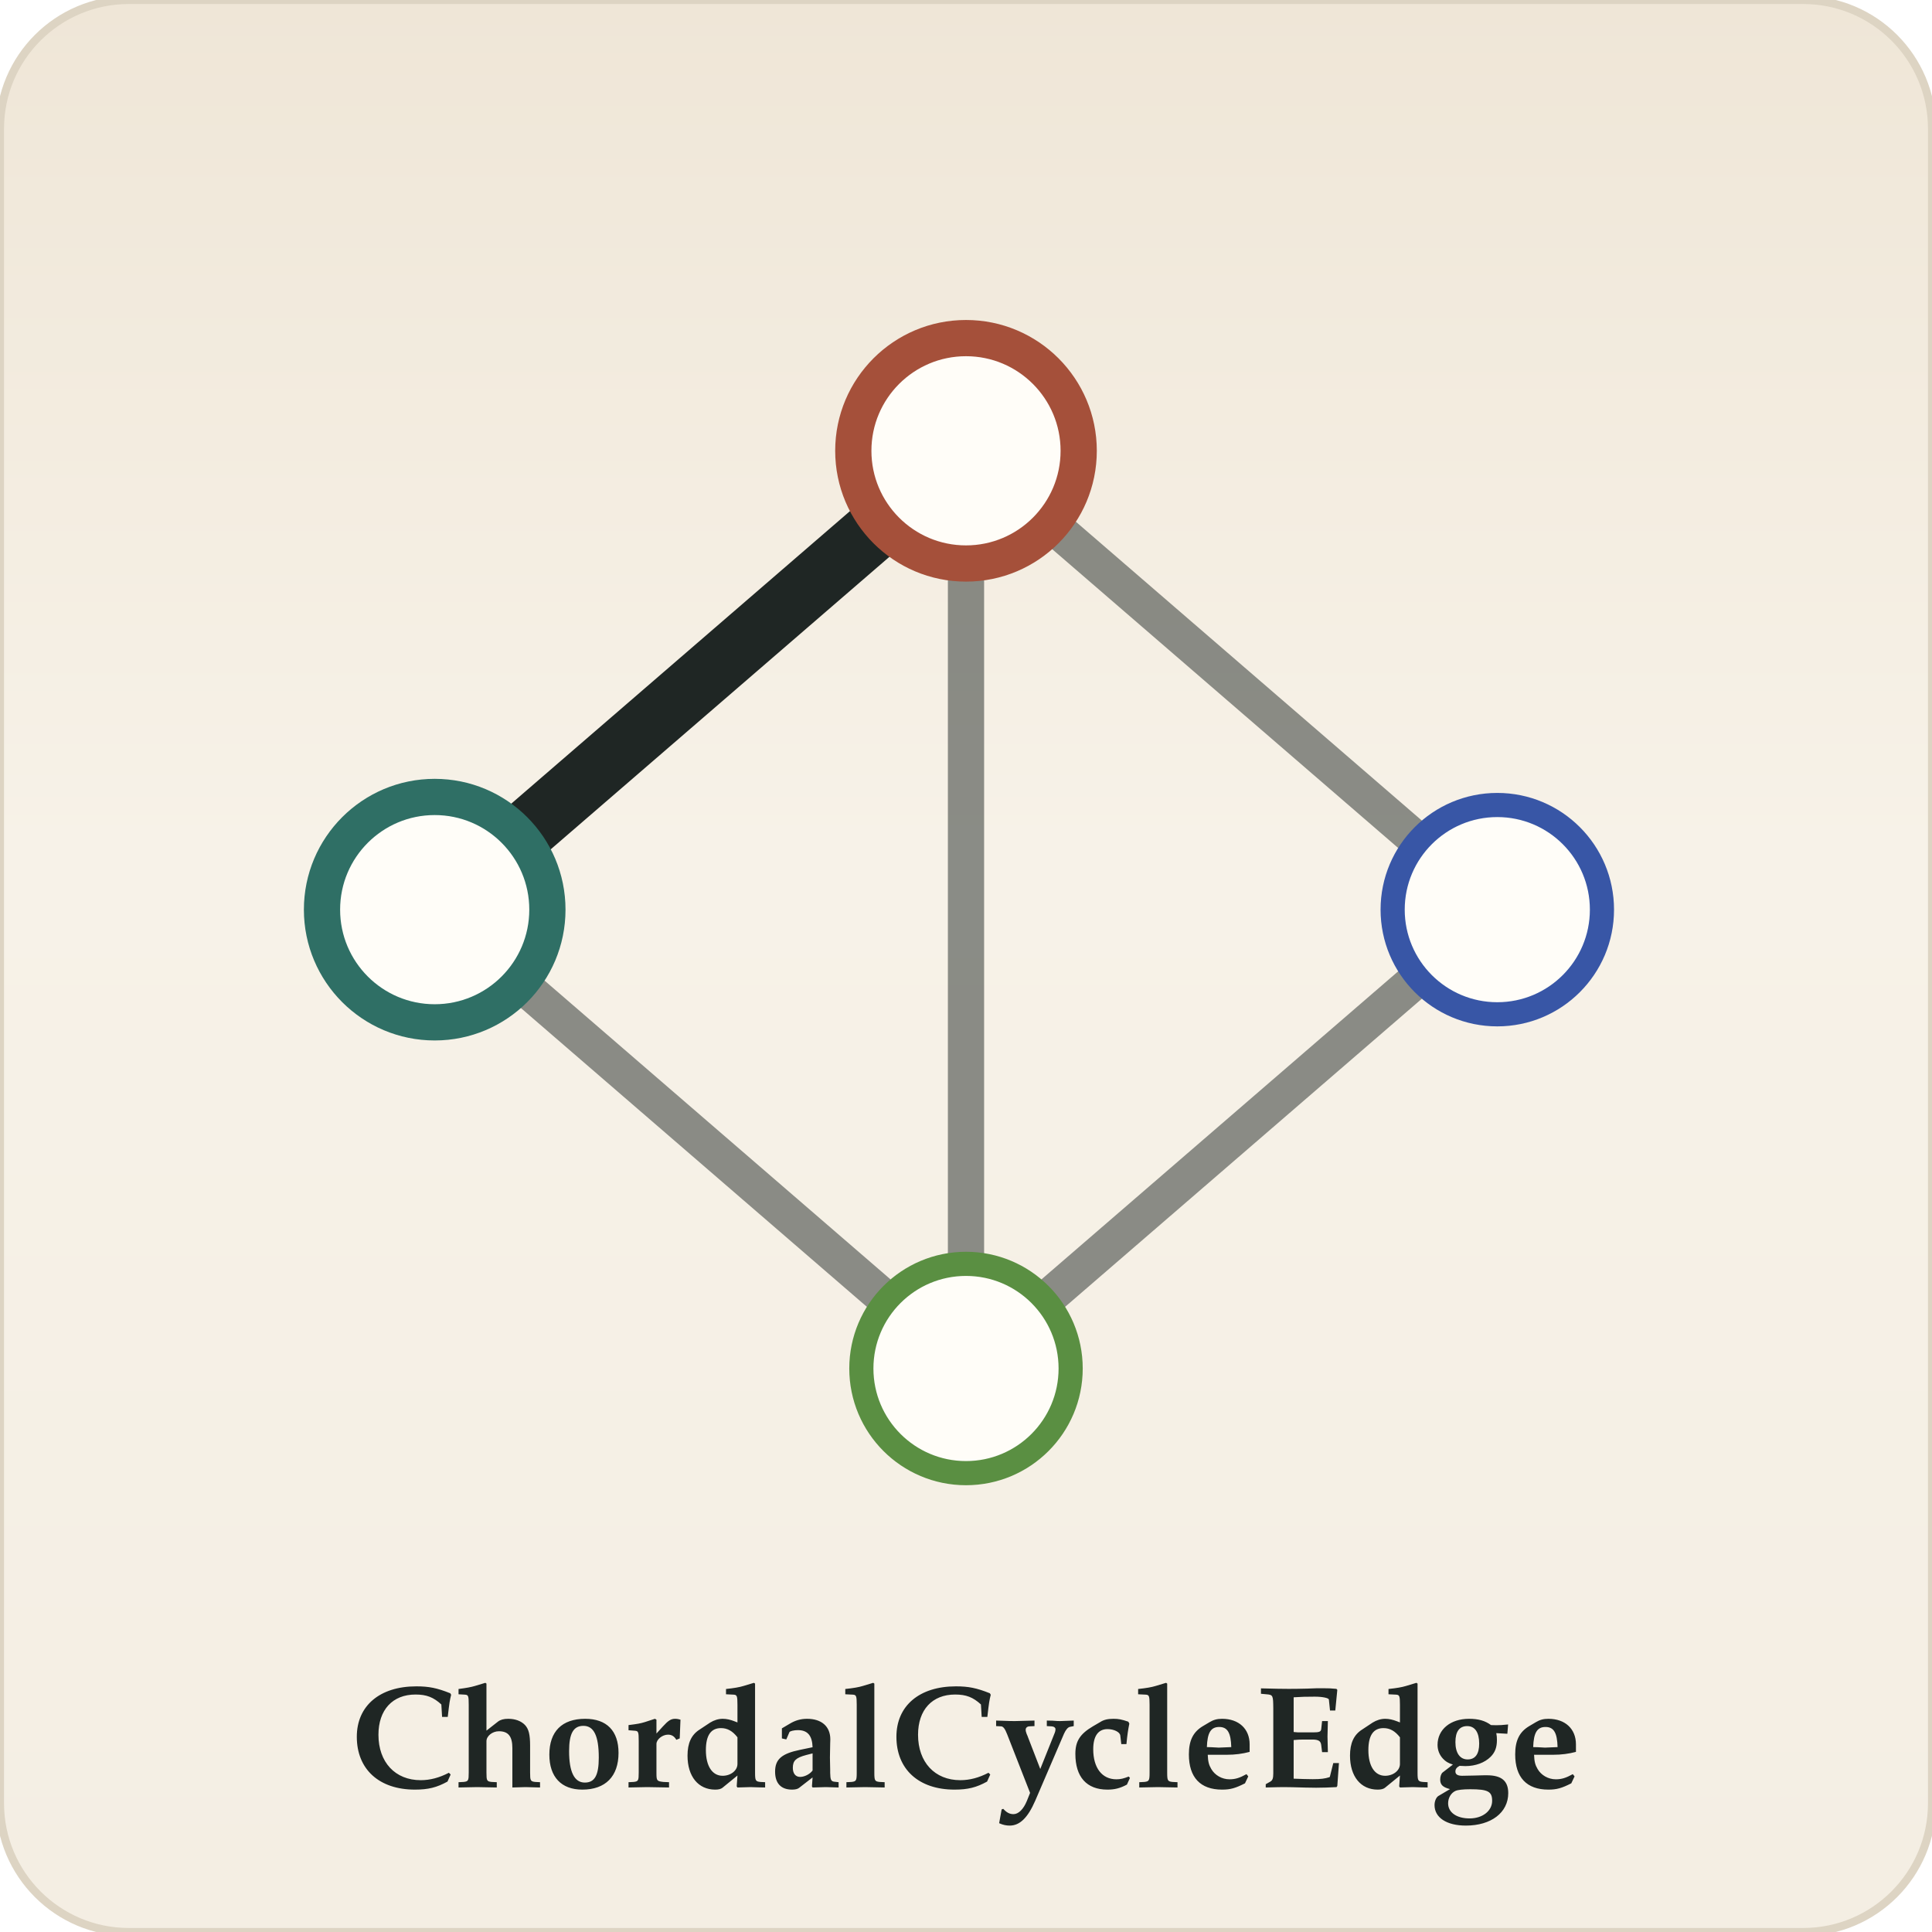
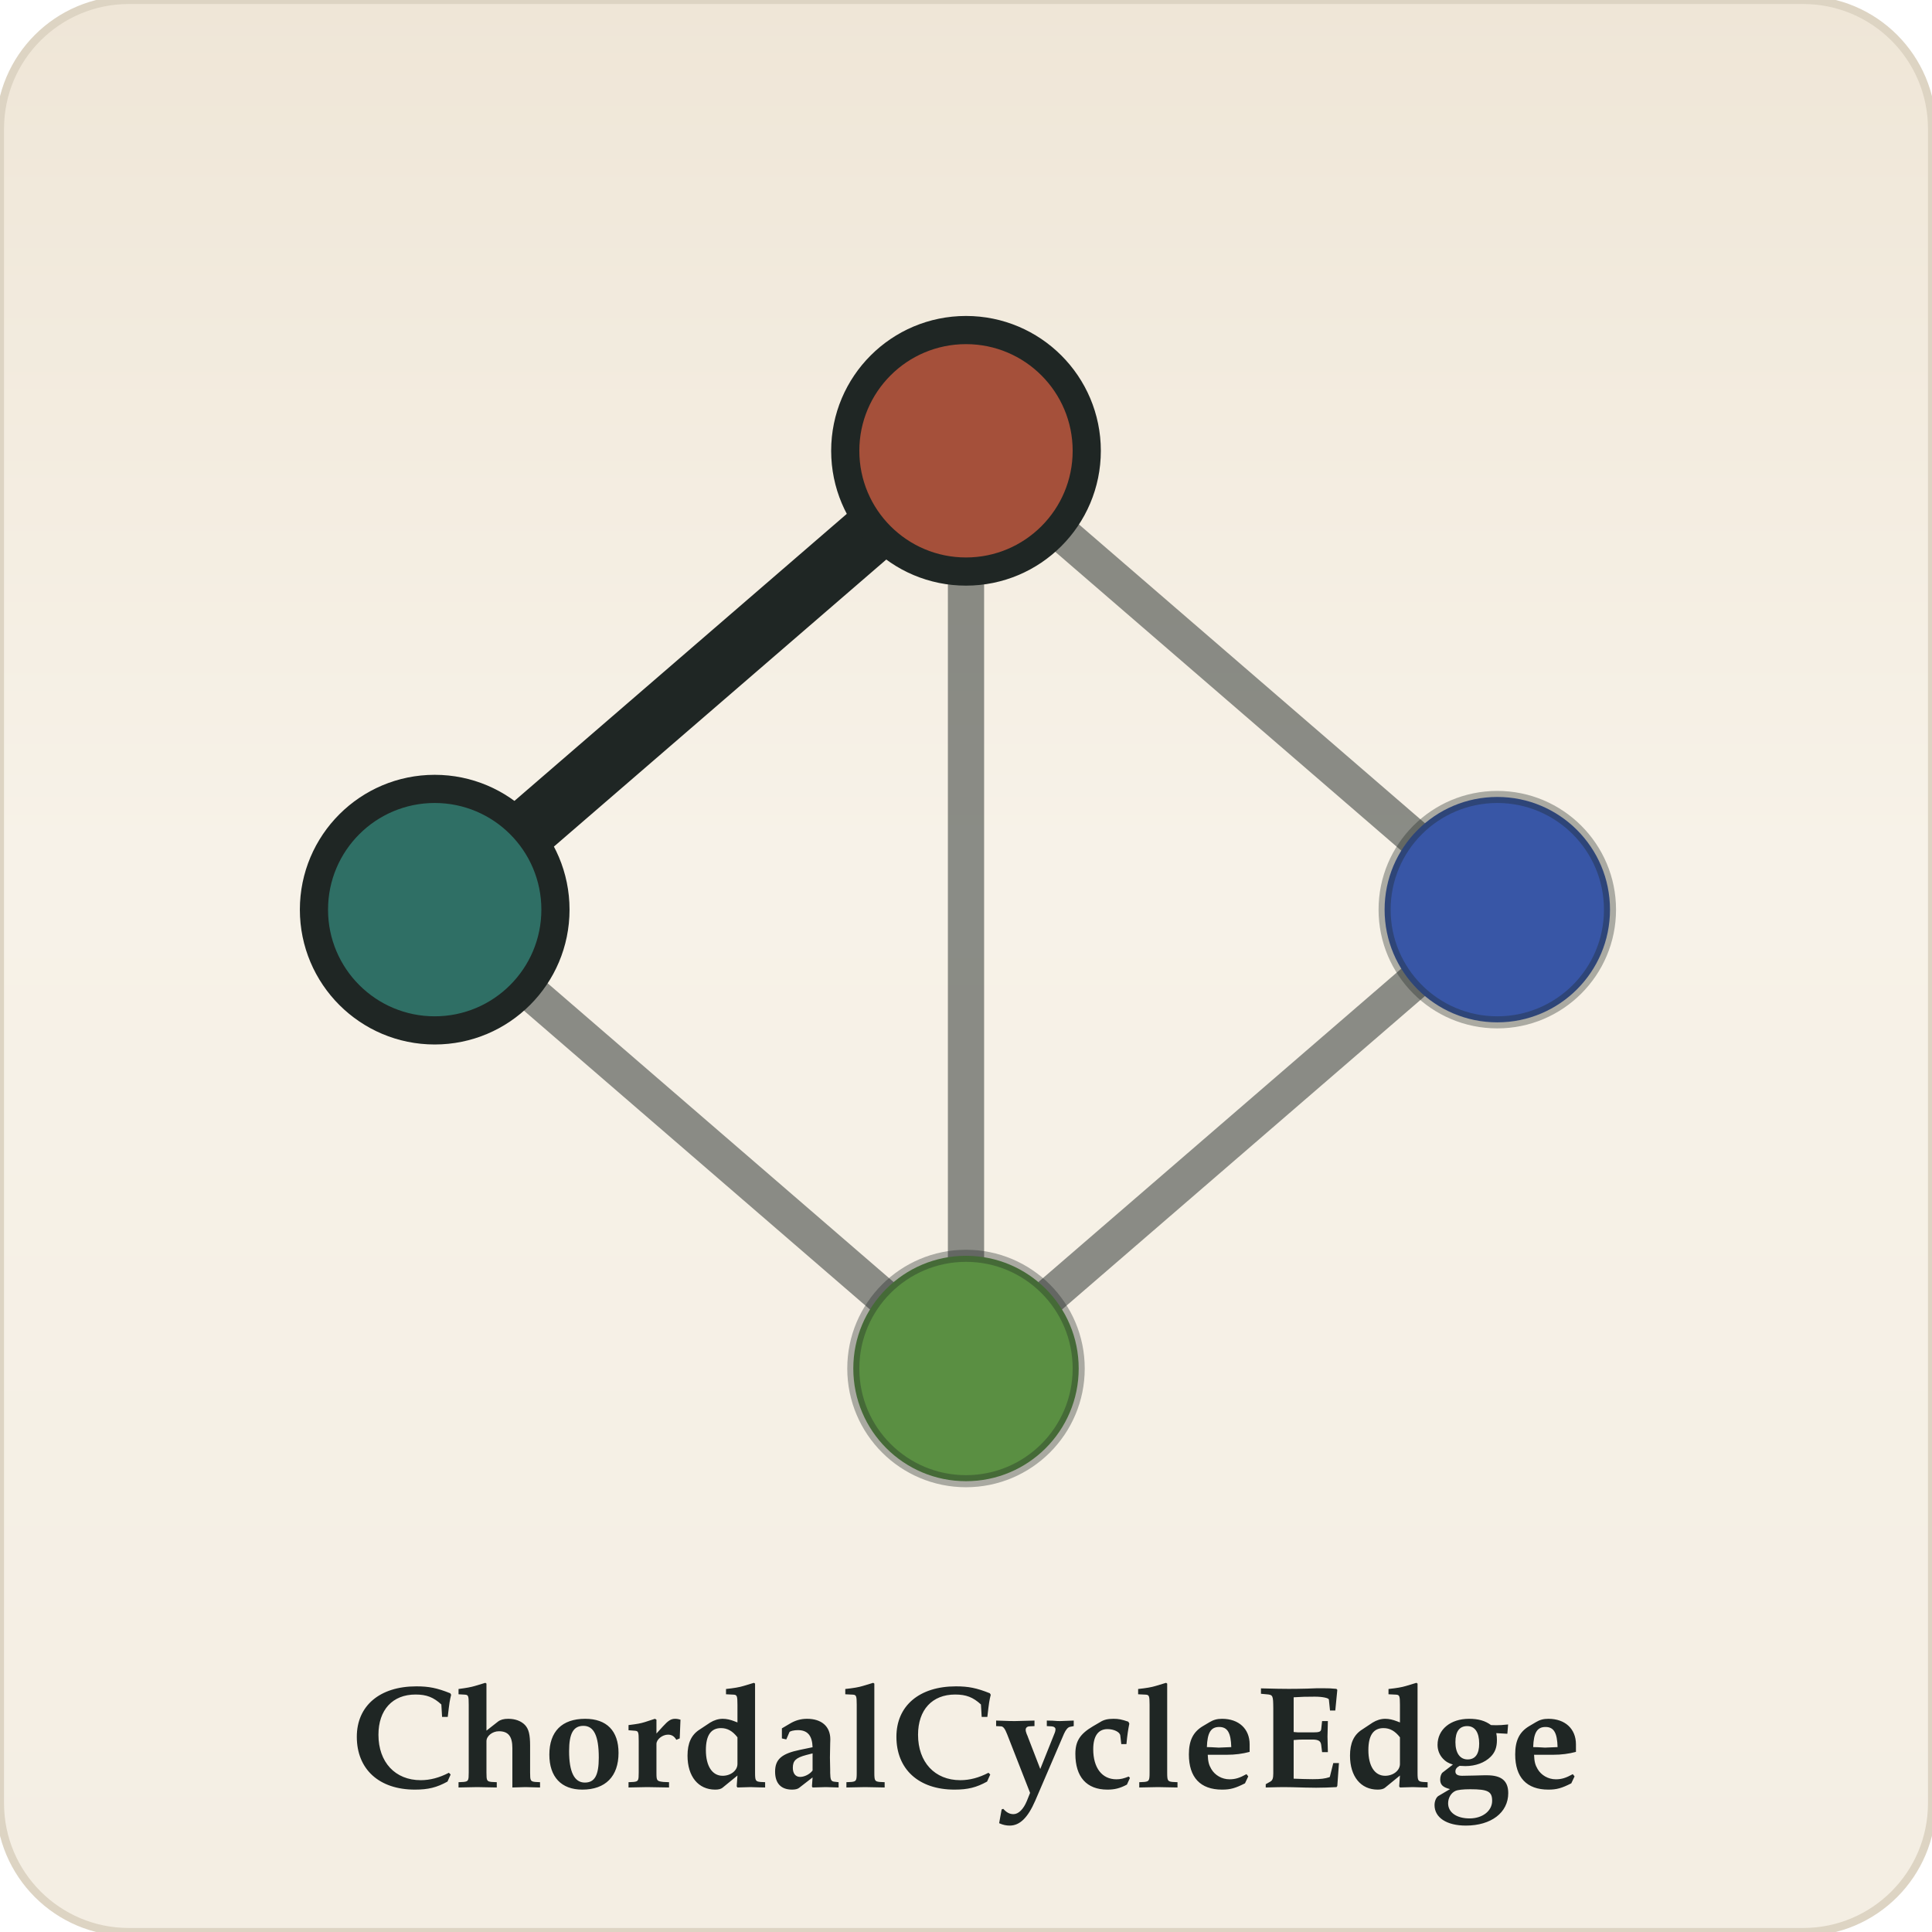
<svg xmlns="http://www.w3.org/2000/svg" viewBox="0 0 240 240" width="240" height="240" role="img" aria-label="ChordalCycleEdge (orbit 9)">
  <defs>
    <linearGradient id="paper" x1="0" y1="0" x2="0" y2="240" gradientUnits="userSpaceOnUse">
      <stop offset="0" stop-color="#efe6d7" />
      <stop offset="0.44" stop-color="#f7f2e8" />
      <stop offset="1" stop-color="#f4eee3" />
    </linearGradient>
  </defs>
  <rect width="240" height="240" rx="16" fill="url(#paper)" stroke="#ddd4c3" stroke-width="1" />
  <line x1="120.0" y1="56.0" x2="186.0" y2="113.0" stroke="#1f2624" stroke-opacity="0.5" stroke-width="4.5" stroke-linecap="round" />
  <line x1="186.0" y1="113.0" x2="120.0" y2="170.0" stroke="#1f2624" stroke-opacity="0.5" stroke-width="4.5" stroke-linecap="round" />
  <line x1="120.0" y1="170.0" x2="54.0" y2="113.0" stroke="#1f2624" stroke-opacity="0.5" stroke-width="4.5" stroke-linecap="round" />
  <line x1="120.0" y1="56.0" x2="120.0" y2="170.0" stroke="#1f2624" stroke-opacity="0.5" stroke-width="4.5" stroke-linecap="round" />
  <line x1="54.0" y1="113.0" x2="120.0" y2="56.0" stroke="#1f2624" stroke-width="7.5" stroke-linecap="round" />
-   <circle cx="54.0" cy="113.0" r="14" fill="#fffdf8" stroke="#2f6f65" stroke-width="4.5" />
-   <circle cx="120.0" cy="56.0" r="14" fill="#fffdf8" stroke="#a5503a" stroke-width="4.5" />
-   <circle cx="186.0" cy="113.0" r="13" fill="#fffdf8" stroke="#3856a6" stroke-width="3.0" />
-   <circle cx="120.0" cy="170.0" r="13" fill="#fffdf8" stroke="#5a8f42" stroke-width="3.0" />
+   <circle cx="54.0" cy="113.0" r="15" fill="#2f6f65" stroke="#1f2624" stroke-width="3.5" stroke-opacity="1.0" />
+   <circle cx="120.0" cy="56.0" r="15" fill="#a5503a" stroke="#1f2624" stroke-width="3.5" stroke-opacity="1.0" />
+   <circle cx="186.0" cy="113.0" r="14" fill="#3856a6" stroke="#1f2624" stroke-width="1.5" stroke-opacity="0.35" />
+   <circle cx="120.0" cy="170.0" r="14" fill="#5a8f42" stroke="#1f2624" stroke-width="1.5" stroke-opacity="0.35" />
  <text x="120.0" y="222" text-anchor="middle" font-family="Iowan Old Style, Palatino Linotype, Book Antiqua, Georgia, serif" font-size="18" font-weight="600" fill="#1f2624">ChordalCycleEdge</text>
</svg>
